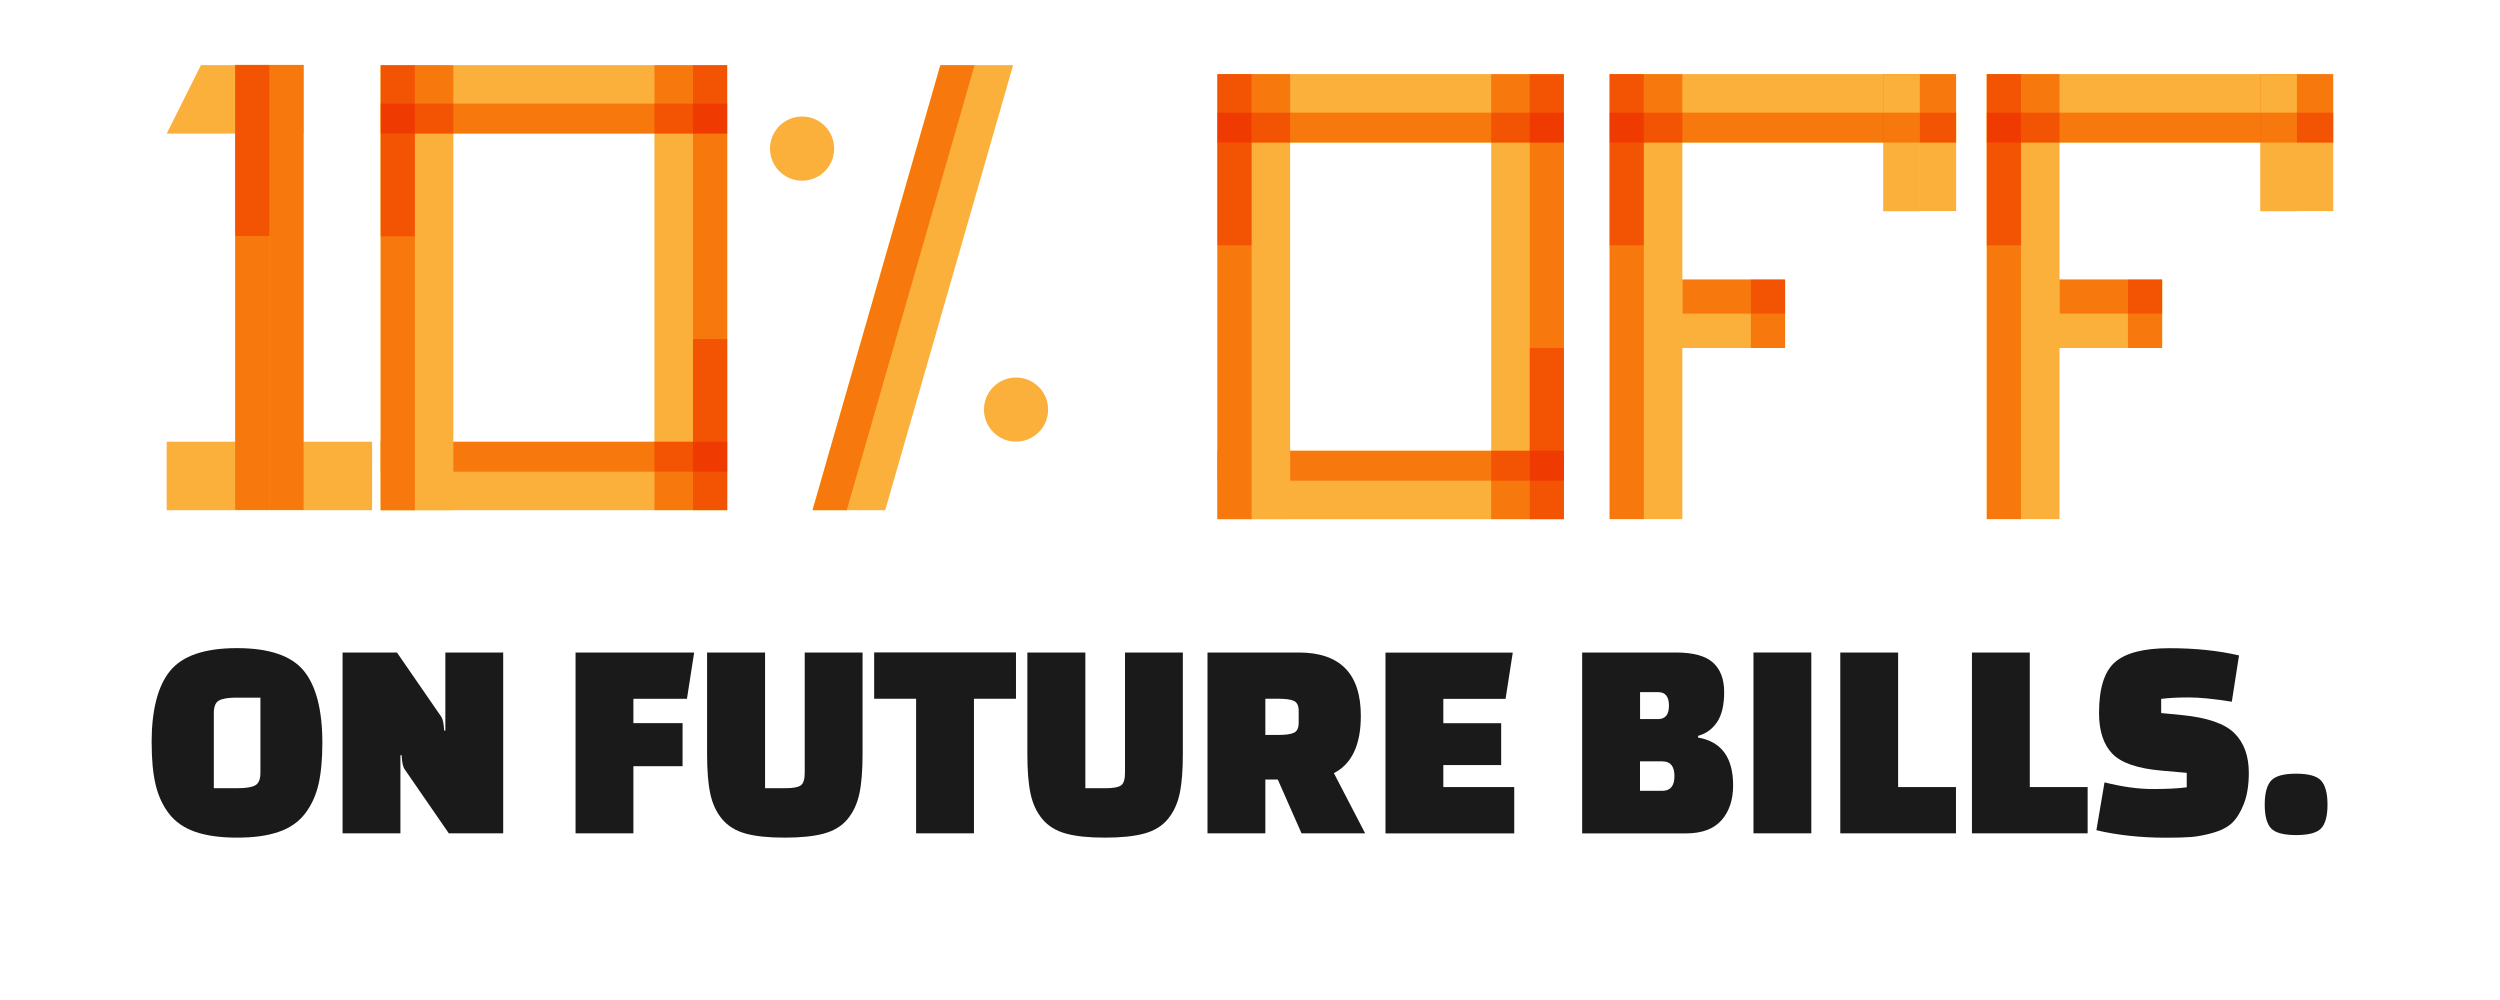
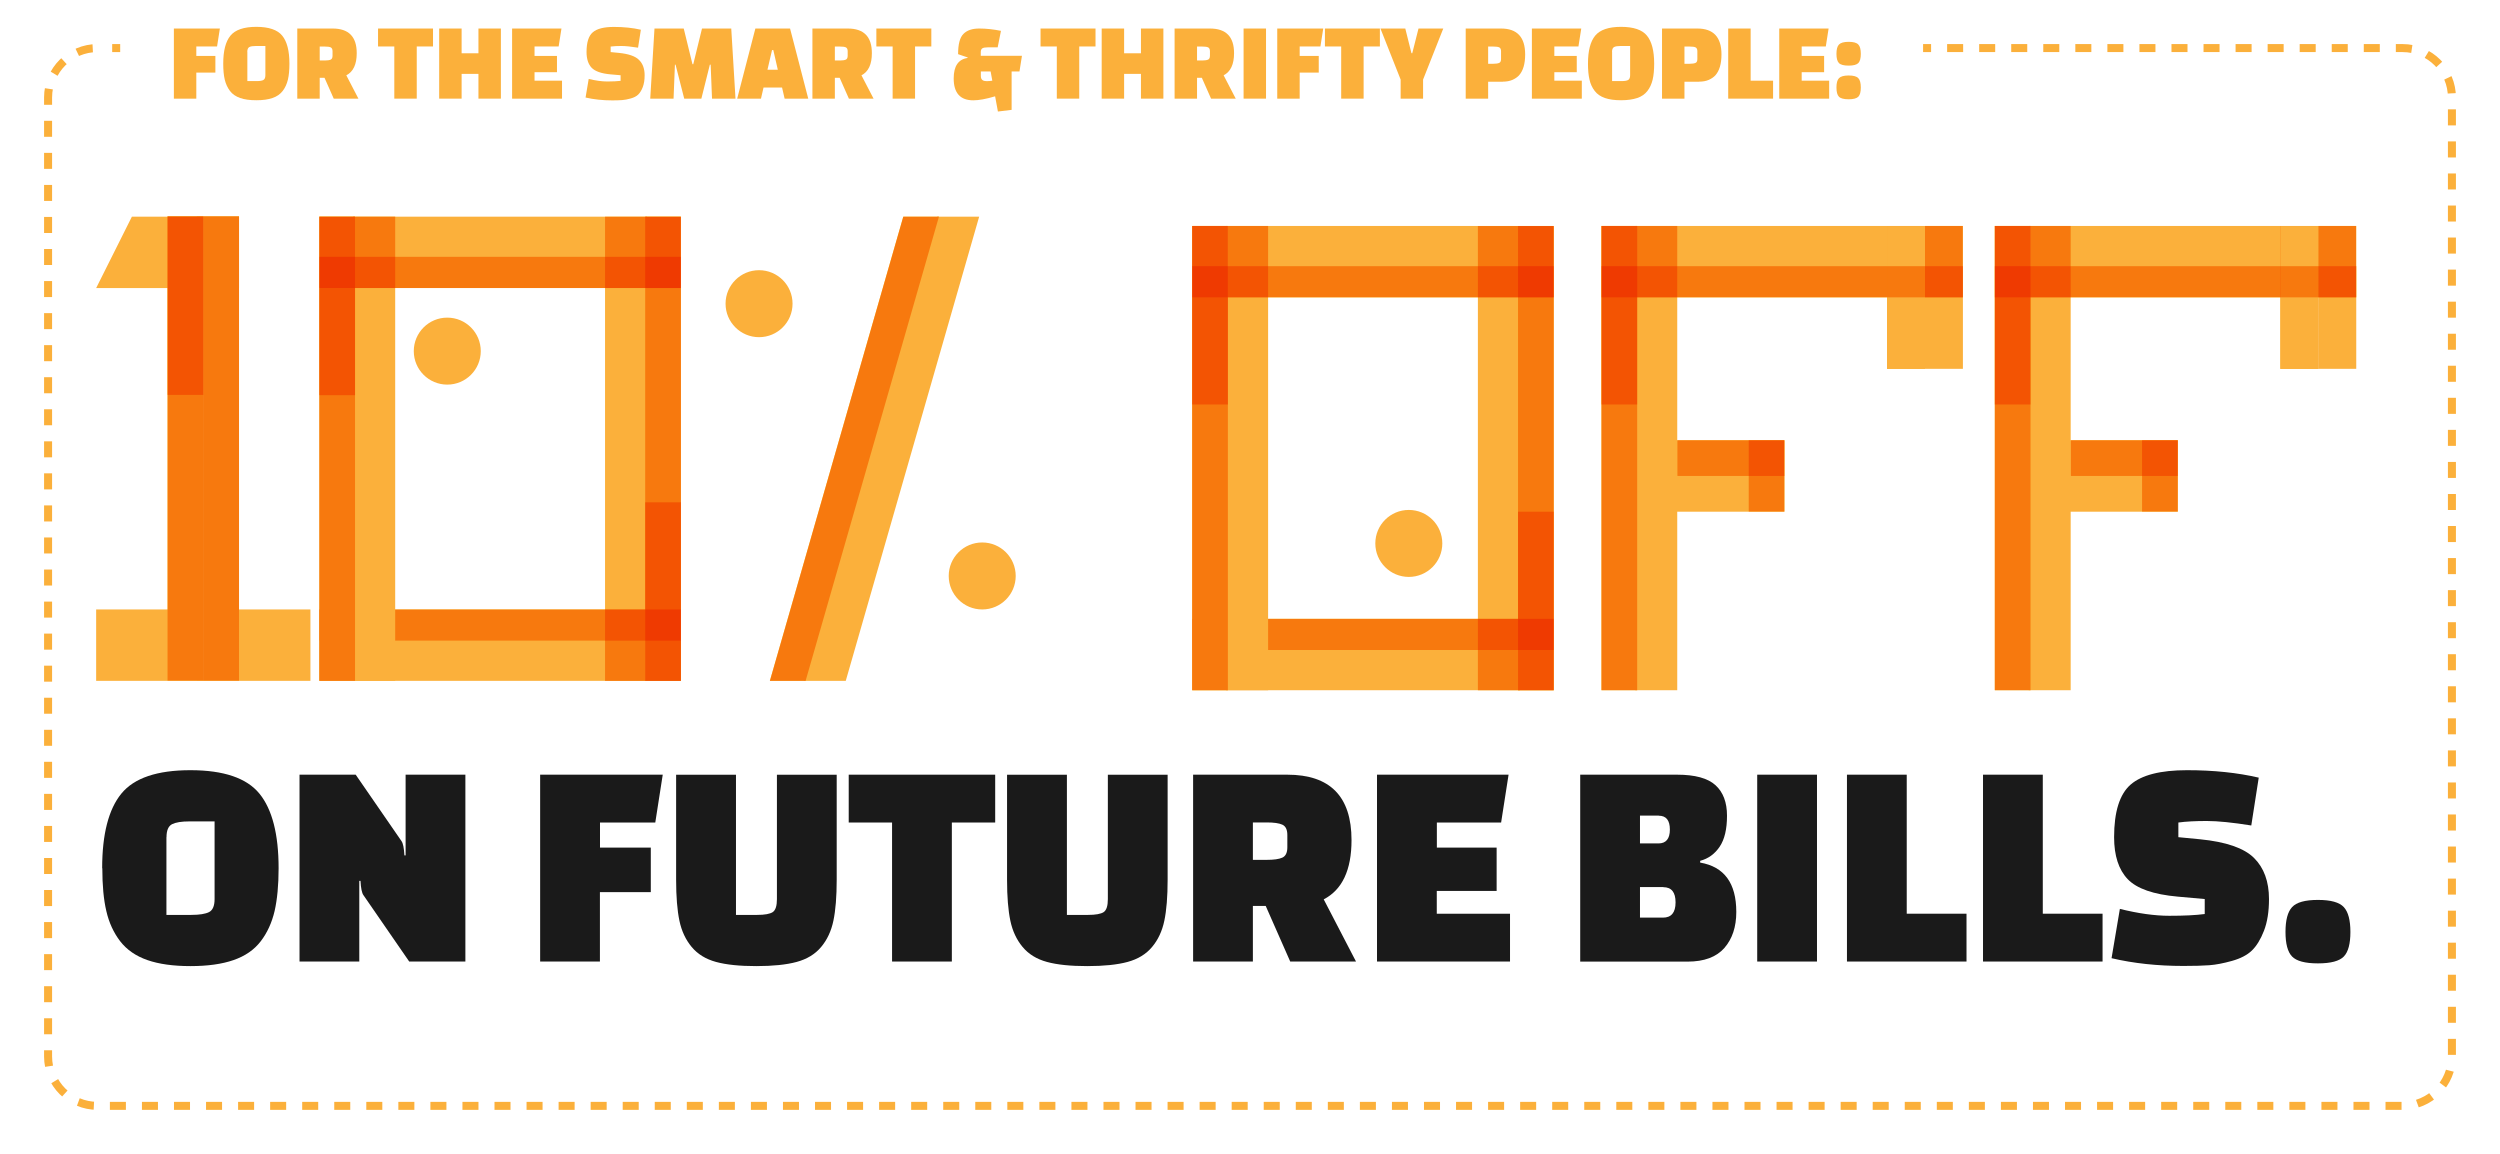
- <svg xmlns="http://www.w3.org/2000/svg" viewBox="0 0 360 144">
+ <svg xmlns="http://www.w3.org/2000/svg" viewBox="0 0 312 144">
  <g style="isolation:isolate;">
    <g id="a">
-       <rect x="24" y="63.61" width="29.58" height="9.86" style="fill:#fbb03b;" />
-       <path d="M43.72,9.38h-14.79l-4.93,9.86h19.72V9.38Z" style="fill:#fbb03b;" />
-       <rect x="220.28" y="10.68" width="4.93" height="64.08" style="fill:#fbb03b;" />
-       <rect x="214.73" y="10.68" width="5.8" height="64.08" style="fill:#fbb03b;" />
-       <g style="mix-blend-mode:multiply;">
-         <rect x="220.28" y="50.11" width="4.93" height="24.65" style="fill:#fbb03b;" />
-       </g>
-       <g style="mix-blend-mode:multiply;">
-         <rect x="220.28" y="10.68" width="4.93" height="64.08" style="fill:#fbb03b;" />
-       </g>
-       <g style="mix-blend-mode:multiply;">
-         <rect x="175.33" y="64.9" width="44.95" height="9.86" style="fill:#fbb03b;" />
-       </g>
-       <g style="mix-blend-mode:multiply;">
-         <rect x="175.3" y="64.91" width="49.91" height="4.31" style="fill:#fbb03b;" />
+       <g>
+         <rect x="12" y="76.06" width="26.74" height="8.91" style="fill:#fbb03b;" />
+         <path d="M29.83,27.04h-13.37l-4.46,8.91H29.83v-8.91Z" style="fill:#fbb03b;" />
+         <rect x="189.45" y="28.21" width="4.46" height="57.94" style="fill:#fbb03b;" />
+         <rect x="184.44" y="28.21" width="5.25" height="57.94" style="fill:#fbb03b;" />
+         <g style="mix-blend-mode:multiply;">
+           <rect x="189.45" y="63.86" width="4.46" height="22.28" style="fill:#fbb03b;" />
+         </g>
+         <g style="mix-blend-mode:multiply;">
+           <rect x="189.45" y="28.21" width="4.46" height="57.94" style="fill:#fbb03b;" />
+         </g>
+         <g style="mix-blend-mode:multiply;">
+           <rect x="148.81" y="77.23" width="40.64" height="8.91" style="fill:#fbb03b;" />
+         </g>
+         <g style="mix-blend-mode:multiply;">
+           <rect x="148.79" y="77.23" width="45.12" height="3.89" style="fill:#fbb03b;" />
+         </g>
+         <g>
+           <path d="M12.75,108.36c0-4.25,.8-7.36,2.39-9.31,1.59-1.95,4.46-2.93,8.62-2.93s7.03,.98,8.62,2.93c1.59,1.95,2.39,5.06,2.39,9.31,0,2.11-.17,3.89-.5,5.34-.34,1.44-.91,2.7-1.73,3.77-.82,1.07-1.95,1.85-3.4,2.35-1.44,.5-3.23,.75-5.37,.75s-3.93-.25-5.37-.75c-1.44-.5-2.57-1.28-3.4-2.35-.82-1.07-1.4-2.33-1.73-3.77-.34-1.44-.5-3.22-.5-5.34Zm8.02-3.88v9.7h3.1c1.02,0,1.76-.12,2.22-.35,.46-.24,.69-.78,.69-1.62v-9.7h-3.13c-1,0-1.72,.12-2.18,.35-.46,.24-.69,.78-.69,1.62Z" style="fill:#1a1a1a;" />
+           <path d="M51.07,120l-5.71-8.28c-.2-.27-.32-.87-.37-1.79h-.15v10.07h-7.46v-23.32h7.01l5.71,8.28c.2,.27,.32,.87,.37,1.79h.15v-10.07h7.46v23.32h-7.01Z" style="fill:#1a1a1a;" />
+           <path d="M81.21,111.34h-6.34v8.66h-7.46v-23.32h15.3l-.93,5.97h-6.9v3.13h6.34v5.56Z" style="fill:#1a1a1a;" />
+           <path d="M91.85,96.68v17.5h2.65c.94,0,1.59-.12,1.94-.35,.35-.24,.52-.78,.52-1.62v-15.52h7.46v13.1c0,2.11-.14,3.82-.41,5.11-.27,1.29-.78,2.39-1.53,3.28-.75,.9-1.77,1.52-3.06,1.87-1.29,.35-2.97,.52-5.04,.52s-3.74-.17-5.02-.52c-1.28-.35-2.29-.97-3.04-1.87s-1.26-1.99-1.53-3.28c-.27-1.29-.41-3-.41-5.11v-13.1h7.46Z" style="fill:#1a1a1a;" />
+           <path d="M124.2,102.65h-5.41v17.35h-7.46v-17.35h-5.41v-5.97h18.28v5.97Z" style="fill:#1a1a1a;" />
+           <path d="M133.15,96.68v17.5h2.65c.94,0,1.59-.12,1.94-.35,.35-.24,.52-.78,.52-1.62v-15.52h7.46v13.1c0,2.11-.14,3.82-.41,5.11-.27,1.29-.78,2.39-1.53,3.28-.75,.9-1.77,1.52-3.06,1.87-1.29,.35-2.97,.52-5.04,.52s-3.74-.17-5.02-.52c-1.28-.35-2.29-.97-3.04-1.87s-1.26-1.99-1.53-3.28c-.27-1.29-.41-3-.41-5.11v-13.1h7.46Z" style="fill:#1a1a1a;" />
+           <path d="M169.23,120h-8.21l-3.06-6.94h-1.6v6.94h-7.46v-23.32h11.75c5.35,0,8.02,2.72,8.02,8.17,0,3.73-1.16,6.19-3.47,7.39l4.03,7.76Zm-12.87-17.35v4.66h1.72c.9,0,1.55-.09,1.96-.28,.41-.19,.62-.62,.62-1.29v-1.53c0-.67-.21-1.1-.62-1.29-.41-.19-1.06-.28-1.96-.28h-1.72Z" style="fill:#1a1a1a;" />
+           <path d="M186.77,111.19h-7.46v2.84h9.14v5.97h-16.6v-23.32h16.42l-.93,5.97h-8.02v3.13h7.46v5.41Z" style="fill:#1a1a1a;" />
+           <path d="M197.21,120v-23.32h12.09c2.24,0,3.84,.44,4.79,1.31,.96,.87,1.44,2.14,1.44,3.81s-.3,2.95-.91,3.86-1.42,1.5-2.44,1.77v.22c3.01,.52,4.51,2.57,4.51,6.16,0,1.87-.5,3.36-1.49,4.5-1,1.13-2.52,1.7-4.59,1.7h-13.4Zm9.81-18.21h-2.35v3.47h2.31c.94,0,1.42-.58,1.42-1.73s-.46-1.73-1.38-1.73Zm.56,8.92h-2.91v3.81h2.87c1.04,0,1.57-.63,1.57-1.9s-.51-1.9-1.53-1.9Z" style="fill:#1a1a1a;" />
+           <path d="M219.3,120v-23.32h7.46v23.32h-7.46Z" style="fill:#1a1a1a;" />
+           <path d="M245.42,120h-14.92v-23.32h7.46v17.35h7.46v5.97Z" style="fill:#1a1a1a;" />
+           <path d="M262.4,120h-14.92v-23.32h7.46v17.35h7.46v5.97Z" style="fill:#1a1a1a;" />
+           <path d="M263.52,119.59l1.04-6.16c2.29,.57,4.35,.86,6.17,.86s3.3-.07,4.42-.22v-1.87l-3.36-.3c-3.04-.27-5.12-1-6.25-2.18-1.13-1.18-1.7-2.93-1.7-5.24,0-3.18,.69-5.37,2.07-6.57,1.38-1.19,3.72-1.79,7.03-1.79s6.29,.31,8.95,.93l-.93,5.97c-2.31-.37-4.17-.56-5.56-.56s-2.57,.06-3.54,.19v1.83l2.69,.26c3.26,.32,5.51,1.1,6.75,2.33,1.24,1.23,1.87,2.94,1.87,5.13,0,1.57-.21,2.89-.63,3.97-.42,1.08-.93,1.9-1.51,2.46-.58,.56-1.41,.99-2.48,1.29-1.07,.3-2.01,.48-2.82,.54-.81,.06-1.88,.09-3.23,.09-3.23,0-6.23-.32-8.99-.97Z" style="fill:#1a1a1a;" />
+           <path d="M286.05,119.37c-.55-.57-.82-1.59-.82-3.06s.27-2.5,.82-3.1c.55-.6,1.62-.9,3.23-.9s2.68,.3,3.23,.9c.55,.6,.82,1.63,.82,3.1s-.27,2.49-.82,3.06c-.55,.57-1.62,.86-3.23,.86s-2.68-.29-3.23-.86Z" style="fill:#1a1a1a;" />
+         </g>
+         <g style="mix-blend-mode:multiply;">
+           <rect x="209.32" y="54.94" width="13.37" height="4.46" style="fill:#fbb03b;" />
+         </g>
+         <g style="mix-blend-mode:multiply;">
+           <rect x="208.21" y="54.94" width="14.48" height="4.46" style="fill:#fbb03b;" />
+         </g>
+         <g style="mix-blend-mode:multiply;">
+           <rect x="218.24" y="54.94" width="4.46" height="8.91" style="fill:#fbb03b;" />
+         </g>
+         <g style="mix-blend-mode:multiply;">
+           <rect x="208.21" y="59.4" width="14.48" height="4.46" style="fill:#fbb03b;" />
+         </g>
+         <rect x="199.85" y="28.21" width="4.46" height="57.94" transform="translate(404.17 114.35) rotate(180)" style="fill:#fbb03b;" />
+         <rect x="204.08" y="28.21" width="5.25" height="57.94" transform="translate(413.4 114.35) rotate(180)" style="fill:#fbb03b;" />
+         <g style="mix-blend-mode:multiply;">
+           <rect x="199.85" y="28.21" width="4.46" height="22.28" transform="translate(404.17 78.69) rotate(180)" style="fill:#fbb03b;" />
+         </g>
+         <g style="mix-blend-mode:multiply;">
+           <rect x="199.85" y="28.21" width="4.46" height="57.94" transform="translate(404.17 114.35) rotate(180)" style="fill:#fbb03b;" />
+         </g>
+         <rect x="240.23" y="28.21" width="4.74" height="17.83" transform="translate(485.2 74.24) rotate(-180)" style="fill:#fbb03b;" />
+         <rect x="235.5" y="28.21" width="4.74" height="17.83" style="fill:#fbb03b;" />
+         <g style="mix-blend-mode:multiply;">
+           <rect x="204.31" y="28.21" width="40.64" height="8.91" transform="translate(449.26 65.32) rotate(-180)" style="fill:#fbb03b;" />
+         </g>
+         <rect x="235.5" y="28.21" width="4.74" height="17.83" style="fill:#fbb03b;" />
+         <g style="mix-blend-mode:multiply;">
+           <rect x="199.85" y="33.22" width="45.12" height="3.89" transform="translate(444.83 70.33) rotate(-180)" style="fill:#fbb03b;" />
+         </g>
+         <g style="mix-blend-mode:multiply;">
+           <rect x="258.42" y="54.94" width="13.37" height="4.46" style="fill:#fbb03b;" />
+         </g>
+         <g style="mix-blend-mode:multiply;">
+           <rect x="257.31" y="54.94" width="14.48" height="4.46" style="fill:#fbb03b;" />
+         </g>
+         <g style="mix-blend-mode:multiply;">
+           <rect x="267.33" y="54.94" width="4.46" height="8.91" style="fill:#fbb03b;" />
+         </g>
+         <g style="mix-blend-mode:multiply;">
+           <rect x="257.31" y="59.4" width="14.48" height="4.46" style="fill:#fbb03b;" />
+         </g>
+         <rect x="248.95" y="28.21" width="4.46" height="57.94" transform="translate(502.36 114.35) rotate(180)" style="fill:#fbb03b;" />
+         <rect x="253.17" y="28.21" width="5.25" height="57.94" transform="translate(511.59 114.35) rotate(180)" style="fill:#fbb03b;" />
+         <g style="mix-blend-mode:multiply;">
+           <rect x="248.95" y="28.21" width="4.46" height="22.28" transform="translate(502.36 78.69) rotate(180)" style="fill:#fbb03b;" />
+         </g>
+         <g style="mix-blend-mode:multiply;">
+           <rect x="248.95" y="28.21" width="4.46" height="57.94" transform="translate(502.36 114.35) rotate(180)" style="fill:#fbb03b;" />
+         </g>
+         <rect x="289.33" y="28.21" width="4.74" height="17.83" transform="translate(583.39 74.24) rotate(-180)" style="fill:#fbb03b;" />
+         <rect x="284.59" y="28.21" width="4.74" height="17.83" style="fill:#fbb03b;" />
+         <g style="mix-blend-mode:multiply;">
+           <rect x="253.41" y="28.21" width="40.64" height="8.91" transform="translate(547.45 65.32) rotate(-180)" style="fill:#fbb03b;" />
+         </g>
+         <rect x="284.59" y="28.21" width="4.74" height="17.83" style="fill:#fbb03b;" />
+         <g style="mix-blend-mode:multiply;">
+           <rect x="248.95" y="33.22" width="45.12" height="3.89" transform="translate(543.02 70.33) rotate(-180)" style="fill:#fbb03b;" />
+         </g>
+         <rect x="148.79" y="28.21" width="4.46" height="57.94" transform="translate(302.03 114.35) rotate(180)" style="fill:#fbb03b;" />
+         <rect x="153.01" y="28.21" width="5.25" height="57.94" transform="translate(311.27 114.35) rotate(180)" style="fill:#fbb03b;" />
+         <g style="mix-blend-mode:multiply;">
+           <rect x="148.79" y="28.21" width="4.46" height="22.28" transform="translate(302.03 78.69) rotate(180)" style="fill:#fbb03b;" />
+         </g>
+         <g style="mix-blend-mode:multiply;">
+           <rect x="148.79" y="28.21" width="4.46" height="57.94" transform="translate(302.03 114.35) rotate(180)" style="fill:#fbb03b;" />
+         </g>
+         <g style="mix-blend-mode:multiply;">
+           <rect x="153.24" y="28.21" width="40.64" height="8.91" transform="translate(347.13 65.32) rotate(-180)" style="fill:#fbb03b;" />
+         </g>
+         <g style="mix-blend-mode:multiply;">
+           <rect x="148.79" y="33.22" width="45.12" height="3.89" transform="translate(342.7 70.33) rotate(-180)" style="fill:#fbb03b;" />
+         </g>
+         <rect x="20.91" y="27" width="4.46" height="57.94" transform="translate(46.28 111.94) rotate(180)" style="fill:#fbb03b;" />
+         <rect x="24.58" y="27" width="5.25" height="57.94" transform="translate(54.41 111.94) rotate(180)" style="fill:#fbb03b;" />
+         <g style="mix-blend-mode:multiply;">
+           <rect x="20.91" y="27" width="4.46" height="22.28" transform="translate(46.28 76.28) rotate(180)" style="fill:#fbb03b;" />
+         </g>
+         <g style="mix-blend-mode:multiply;">
+           <rect x="20.91" y="27.04" width="4.46" height="57.9" transform="translate(46.28 111.97) rotate(180)" style="fill:#fbb03b;" />
+         </g>
+         <g style="mix-blend-mode:multiply;">
+           <rect x="25.37" y="27" width="4.46" height="57.94" transform="translate(55.2 111.94) rotate(180)" style="fill:#fbb03b;" />
+         </g>
+         <rect x="80.52" y="27.04" width="4.46" height="57.94" style="fill:#fbb03b;" />
+         <rect x="75.51" y="27.04" width="5.25" height="57.94" style="fill:#fbb03b;" />
+         <g style="mix-blend-mode:multiply;">
+           <rect x="80.52" y="62.69" width="4.46" height="22.28" style="fill:#fbb03b;" />
+         </g>
+         <g style="mix-blend-mode:multiply;">
+           <rect x="80.52" y="27.04" width="4.46" height="57.94" style="fill:#fbb03b;" />
+         </g>
+         <g style="mix-blend-mode:multiply;">
+           <rect x="39.88" y="76.06" width="40.64" height="8.91" style="fill:#fbb03b;" />
+         </g>
+         <g style="mix-blend-mode:multiply;">
+           <rect x="39.85" y="76.06" width="45.12" height="3.89" style="fill:#fbb03b;" />
+         </g>
+         <rect x="39.85" y="27.04" width="4.46" height="57.94" transform="translate(84.16 112.01) rotate(180)" style="fill:#fbb03b;" />
+         <rect x="44.08" y="27.04" width="5.25" height="57.94" transform="translate(93.4 112.01) rotate(180)" style="fill:#fbb03b;" />
+         <g style="mix-blend-mode:multiply;">
+           <rect x="39.85" y="27.04" width="4.46" height="22.28" transform="translate(84.16 76.36) rotate(180)" style="fill:#fbb03b;" />
+         </g>
+         <g style="mix-blend-mode:multiply;">
+           <rect x="39.85" y="27.04" width="4.46" height="57.94" transform="translate(84.16 112.01) rotate(180)" style="fill:#fbb03b;" />
+         </g>
+         <polygon points="112.73 27.04 117.18 27.04 100.54 84.97 96.08 84.97 112.73 27.04" style="fill:#fbb03b;" />
+         <polygon points="116.95 27.04 122.2 27.04 105.55 84.97 100.3 84.97 116.95 27.04" style="fill:#fbb03b;" />
+         <g style="mix-blend-mode:multiply;">
+           <polygon points="112.73 27.04 117.18 27.04 100.54 84.97 96.08 84.97 112.73 27.04" style="fill:#fbb03b;" />
+         </g>
+         <g style="mix-blend-mode:multiply;">
+           <rect x="44.31" y="27.04" width="40.64" height="8.91" transform="translate(129.26 62.99) rotate(-180)" style="fill:#fbb03b;" />
+         </g>
+         <g style="mix-blend-mode:multiply;">
+           <rect x="39.85" y="32.05" width="45.12" height="3.89" transform="translate(124.83 67.99) rotate(-180)" style="fill:#fbb03b;" />
+         </g>
+         <circle cx="122.58" cy="71.88" r="4.18" style="fill:#fbb03b;" />
+         <circle cx="94.73" cy="37.9" r="4.18" style="fill:#fbb03b;" />
+         <circle cx="55.82" cy="43.82" r="4.18" style="fill:#fbb03b;" />
+         <circle cx="175.82" cy="67.82" r="4.18" style="fill:#fbb03b;" />
      </g>
      <g>
-         <path d="M21.83,107c0-4.75,.89-8.22,2.67-10.4,1.78-2.18,4.99-3.27,9.62-3.27s7.85,1.09,9.63,3.27c1.78,2.18,2.67,5.65,2.67,10.4,0,2.36-.19,4.35-.56,5.96-.38,1.61-1.02,3.01-1.94,4.21-.92,1.19-2.18,2.07-3.79,2.62-1.61,.56-3.61,.83-6,.83s-4.39-.28-6-.83c-1.61-.56-2.88-1.43-3.79-2.62-.92-1.19-1.56-2.6-1.94-4.21-.38-1.61-.56-3.6-.56-5.96Zm8.96-4.33v10.83h3.46c1.14,0,1.97-.13,2.48-.4,.51-.26,.77-.87,.77-1.81v-10.83h-3.5c-1.11,0-1.92,.13-2.44,.4-.51,.26-.77,.87-.77,1.81Z" style="fill:#1a1a1a;" />
-         <path d="M64.63,120l-6.38-9.25c-.22-.31-.36-.97-.42-2h-.17v11.25h-8.33v-26.04h7.83l6.38,9.25c.22,.31,.36,.97,.42,2h.17v-11.25h8.33v26.04h-7.83Z" style="fill:#1a1a1a;" />
-         <path d="M98.29,110.33h-7.08v9.67h-8.33v-26.04h17.08l-1.04,6.67h-7.71v3.5h7.08v6.21Z" style="fill:#1a1a1a;" />
-         <path d="M110.17,93.96v19.54h2.96c1.06,0,1.78-.13,2.17-.4,.39-.26,.58-.87,.58-1.81v-17.33h8.33v14.62c0,2.36-.15,4.26-.46,5.71-.31,1.44-.88,2.67-1.71,3.67s-1.97,1.69-3.42,2.08c-1.44,.39-3.32,.58-5.63,.58s-4.17-.19-5.6-.58c-1.43-.39-2.56-1.08-3.4-2.08s-1.4-2.22-1.71-3.67c-.31-1.44-.46-3.35-.46-5.71v-14.62h8.33Z" style="fill:#1a1a1a;" />
-         <path d="M146.29,100.62h-6.04v19.38h-8.33v-19.38h-6.04v-6.67h20.42v6.67Z" style="fill:#1a1a1a;" />
-         <path d="M156.29,93.96v19.54h2.96c1.06,0,1.78-.13,2.17-.4,.39-.26,.58-.87,.58-1.81v-17.33h8.33v14.62c0,2.36-.15,4.26-.46,5.71-.31,1.44-.88,2.67-1.71,3.67s-1.97,1.69-3.42,2.08c-1.44,.39-3.32,.58-5.63,.58s-4.17-.19-5.6-.58c-1.43-.39-2.56-1.08-3.4-2.08s-1.4-2.22-1.71-3.67c-.31-1.44-.46-3.35-.46-5.71v-14.62h8.33Z" style="fill:#1a1a1a;" />
-         <path d="M196.59,120h-9.17l-3.42-7.75h-1.79v7.75h-8.33v-26.04h13.12c5.97,0,8.96,3.04,8.96,9.12,0,4.17-1.29,6.92-3.88,8.25l4.5,8.67Zm-14.38-19.38v5.21h1.92c1,0,1.73-.1,2.19-.31s.69-.69,.69-1.44v-1.71c0-.75-.23-1.23-.69-1.44-.46-.21-1.19-.31-2.19-.31h-1.92Z" style="fill:#1a1a1a;" />
-         <path d="M216.17,110.17h-8.33v3.17h10.21v6.67h-18.54v-26.04h18.33l-1.04,6.67h-8.96v3.5h8.33v6.04Z" style="fill:#1a1a1a;" />
-         <path d="M227.83,120v-26.04h13.5c2.5,0,4.28,.49,5.35,1.46,1.07,.97,1.6,2.39,1.6,4.25s-.34,3.3-1.02,4.31c-.68,1.01-1.59,1.67-2.73,1.98v.25c3.36,.58,5.04,2.88,5.04,6.88,0,2.08-.56,3.76-1.67,5.02-1.11,1.26-2.82,1.9-5.12,1.9h-14.96Zm10.96-20.33h-2.62v3.88h2.58c1.06,0,1.58-.65,1.58-1.94s-.51-1.94-1.54-1.94Zm.62,9.96h-3.25v4.25h3.21c1.17,0,1.75-.71,1.75-2.12s-.57-2.12-1.71-2.12Z" style="fill:#1a1a1a;" />
-         <path d="M252.5,120v-26.04h8.33v26.04h-8.33Z" style="fill:#1a1a1a;" />
-         <path d="M281.67,120h-16.67v-26.04h8.33v19.38h8.33v6.67Z" style="fill:#1a1a1a;" />
-         <path d="M300.63,120h-16.67v-26.04h8.33v19.38h8.33v6.67Z" style="fill:#1a1a1a;" />
-         <path d="M301.88,119.54l1.17-6.88c2.56,.64,4.85,.96,6.9,.96s3.69-.08,4.94-.25v-2.08l-3.75-.33c-3.39-.31-5.72-1.12-6.98-2.44-1.26-1.32-1.9-3.27-1.9-5.85,0-3.56,.77-6,2.31-7.33,1.54-1.33,4.16-2,7.85-2s7.03,.35,10,1.04l-1.04,6.67c-2.58-.42-4.65-.62-6.21-.62s-2.88,.07-3.96,.21v2.04l3,.29c3.64,.36,6.15,1.23,7.54,2.6,1.39,1.38,2.08,3.29,2.08,5.73,0,1.75-.24,3.23-.71,4.44-.47,1.21-1.04,2.12-1.69,2.75-.65,.62-1.58,1.1-2.77,1.44-1.2,.33-2.24,.53-3.15,.6-.9,.07-2.1,.1-3.6,.1-3.61,0-6.96-.36-10.04-1.08Z" style="fill:#1a1a1a;" />
-         <path d="M327.04,119.29c-.61-.64-.92-1.78-.92-3.42s.31-2.79,.92-3.46c.61-.67,1.81-1,3.6-1s2.99,.33,3.6,1,.92,1.82,.92,3.46-.31,2.78-.92,3.42c-.61,.64-1.81,.96-3.6,.96s-2.99-.32-3.6-.96Z" style="fill:#1a1a1a;" />
+         <path d="M26.88,9.06h-2.38v3.25h-2.8V3.56h5.74l-.35,2.24h-2.59v1.18h2.38v2.09Z" style="fill:#fbb03b;" />
+         <path d="M27.86,7.94c0-1.6,.3-2.76,.9-3.49,.6-.73,1.68-1.1,3.23-1.1s2.64,.37,3.23,1.1c.6,.73,.9,1.9,.9,3.49,0,.79-.06,1.46-.19,2-.13,.54-.34,1.01-.65,1.41-.31,.4-.73,.7-1.27,.88-.54,.19-1.21,.28-2.02,.28s-1.48-.09-2.02-.28c-.54-.19-.97-.48-1.27-.88s-.52-.87-.65-1.41c-.13-.54-.19-1.21-.19-2Zm3.01-1.46v3.64h1.16c.38,0,.66-.04,.83-.13,.17-.09,.26-.29,.26-.61v-3.64h-1.18c-.37,0-.65,.04-.82,.13-.17,.09-.26,.29-.26,.61Z" style="fill:#fbb03b;" />
+         <path d="M44.73,12.31h-3.08l-1.15-2.6h-.6v2.6h-2.8V3.56h4.41c2.01,0,3.01,1.02,3.01,3.07,0,1.4-.43,2.32-1.3,2.77l1.51,2.91Zm-4.83-6.51v1.75h.64c.34,0,.58-.04,.73-.11,.15-.07,.23-.23,.23-.48v-.57c0-.25-.08-.41-.23-.48-.15-.07-.4-.1-.73-.1h-.64Z" style="fill:#fbb03b;" />
+         <path d="M54.04,5.8h-2.03v6.51h-2.8V5.8h-2.03V3.56h6.86v2.24Z" style="fill:#fbb03b;" />
+         <path d="M59.71,12.31v-3.09h-2.1v3.09h-2.8V3.56h2.8v3.09h2.1V3.56h2.8V12.31h-2.8Z" style="fill:#fbb03b;" />
+         <path d="M69.51,9.01h-2.8v1.06h3.43v2.24h-6.23V3.56h6.16l-.35,2.24h-3.01v1.18h2.8v2.03Z" style="fill:#fbb03b;" />
+         <path d="M73.08,12.16l.39-2.31c.86,.21,1.63,.32,2.32,.32s1.24-.03,1.66-.08v-.7l-1.26-.11c-1.14-.1-1.92-.38-2.35-.82-.42-.44-.64-1.1-.64-1.97,0-1.19,.26-2.02,.78-2.46,.52-.45,1.4-.67,2.64-.67s2.36,.12,3.36,.35l-.35,2.24c-.87-.14-1.56-.21-2.09-.21s-.97,.02-1.33,.07v.69l1.01,.1c1.22,.12,2.07,.41,2.53,.88,.47,.46,.7,1.1,.7,1.92,0,.59-.08,1.08-.24,1.49-.16,.41-.35,.71-.57,.92s-.53,.37-.93,.48c-.4,.11-.75,.18-1.06,.2s-.71,.04-1.21,.04c-1.21,0-2.34-.12-3.37-.36Z" style="fill:#fbb03b;" />
+         <path d="M84.08,12.31h-2.93l.53-8.75h3.65l1.09,4.45h.1l1.09-4.45h3.65l.53,8.75h-2.93l-.17-4.24h-.1l-1.06,4.24h-2.14l-1.08-4.24h-.08l-.17,4.24Z" style="fill:#fbb03b;" />
+         <path d="M94.95,12.31h-2.95l2.27-8.75h4.33l2.27,8.75h-2.95l-.32-1.39h-2.31l-.32,1.39Zm1.4-6.06l-.57,2.45h1.29l-.56-2.45h-.15Z" style="fill:#fbb03b;" />
+         <path d="M109.02,12.31h-3.08l-1.15-2.6h-.6v2.6h-2.8V3.56h4.41c2.01,0,3.01,1.02,3.01,3.07,0,1.4-.43,2.32-1.3,2.77l1.51,2.91Zm-4.83-6.51v1.75h.64c.34,0,.58-.04,.73-.11,.15-.07,.23-.23,.23-.48v-.57c0-.25-.08-.41-.23-.48-.15-.07-.4-.1-.73-.1h-.64Z" style="fill:#fbb03b;" />
+         <path d="M116.23,5.8h-2.03v6.51h-2.8V5.8h-2.03V3.56h6.86v2.24Z" style="fill:#fbb03b;" />
+         <path d="M124.54,13.92l-.35-1.9c-1.13,.34-2.04,.5-2.72,.5-1.63,0-2.45-.91-2.45-2.73,0-1.54,.58-2.39,1.74-2.56v-.06l-1.19-.41c0-1.24,.22-2.09,.67-2.53,.44-.45,1.1-.67,1.97-.67s1.78,.1,2.71,.29l-.41,2.06h-1.25c-.31,0-.53,.04-.66,.12-.13,.08-.2,.24-.2,.47v.46h5.14l-.31,1.96h-.98v4.79l-1.72,.21Zm-1.46-3.79c.27,0,.52-.02,.76-.06l-.21-1.15h-1.22v.57c0,.42,.22,.63,.67,.63Z" style="fill:#fbb03b;" />
+         <path d="M136.72,5.8h-2.03v6.51h-2.8V5.8h-2.03V3.56h6.86v2.24Z" style="fill:#fbb03b;" />
+         <path d="M142.39,12.31v-3.09h-2.1v3.09h-2.8V3.56h2.8v3.09h2.1V3.56h2.8V12.31h-2.8Z" style="fill:#fbb03b;" />
+         <path d="M154.22,12.31h-3.08l-1.15-2.6h-.6v2.6h-2.8V3.56h4.41c2.01,0,3.01,1.02,3.01,3.07,0,1.4-.43,2.32-1.3,2.77l1.51,2.91Zm-4.83-6.51v1.75h.64c.34,0,.58-.04,.74-.11,.15-.07,.23-.23,.23-.48v-.57c0-.25-.08-.41-.23-.48-.15-.07-.4-.1-.74-.1h-.64Z" style="fill:#fbb03b;" />
+         <path d="M155.2,12.31V3.56h2.8V12.31h-2.8Z" style="fill:#fbb03b;" />
+         <path d="M164.58,9.06h-2.38v3.25h-2.8V3.56h5.74l-.35,2.24h-2.59v1.18h2.38v2.09Z" style="fill:#fbb03b;" />
+         <path d="M172.21,5.8h-2.03v6.51h-2.8V5.8h-2.03V3.56h6.86v2.24Z" style="fill:#fbb03b;" />
+         <path d="M175.38,3.56l.77,3.08h.1l.78-3.08h3.09l-2.52,6.37v2.38h-2.8v-2.38l-2.52-6.37h3.09Z" style="fill:#fbb03b;" />
+         <path d="M187.54,10.2h-1.82v2.11h-2.8V3.56h4.41c2.01,0,3.01,1.08,3.01,3.23,0,1.19-.26,2.06-.78,2.63-.2,.21-.47,.4-.81,.55-.35,.15-.75,.22-1.2,.22Zm-1.82-4.4v2.16h.64c.34,0,.58-.04,.74-.11s.23-.23,.23-.48v-.98c0-.25-.08-.41-.23-.48-.15-.07-.4-.1-.74-.1h-.64Z" style="fill:#fbb03b;" />
+         <path d="M196.78,9.01h-2.8v1.06h3.43v2.24h-6.23V3.56h6.16l-.35,2.24h-3.01v1.18h2.8v2.03Z" style="fill:#fbb03b;" />
+         <path d="M198.18,7.94c0-1.6,.3-2.76,.9-3.49,.6-.73,1.68-1.1,3.23-1.1s2.64,.37,3.23,1.1c.6,.73,.9,1.9,.9,3.49,0,.79-.06,1.46-.19,2-.13,.54-.34,1.01-.65,1.41-.31,.4-.73,.7-1.27,.88s-1.21,.28-2.02,.28-1.47-.09-2.02-.28c-.54-.19-.97-.48-1.27-.88-.31-.4-.53-.87-.65-1.41-.13-.54-.19-1.21-.19-2Zm3.01-1.46v3.64h1.16c.38,0,.66-.04,.83-.13,.17-.09,.26-.29,.26-.61v-3.64h-1.18c-.37,0-.65,.04-.82,.13-.17,.09-.26,.29-.26,.61Z" style="fill:#fbb03b;" />
+         <path d="M212.04,10.2h-1.82v2.11h-2.8V3.56h4.41c2.01,0,3.01,1.08,3.01,3.23,0,1.19-.26,2.06-.78,2.63-.2,.21-.47,.4-.81,.55-.35,.15-.75,.22-1.2,.22Zm-1.82-4.4v2.16h.64c.34,0,.58-.04,.74-.11s.23-.23,.23-.48v-.98c0-.25-.08-.41-.23-.48-.15-.07-.4-.1-.74-.1h-.64Z" style="fill:#fbb03b;" />
+         <path d="M221.28,12.31h-5.6V3.56h2.8v6.51h2.8v2.24Z" style="fill:#fbb03b;" />
+         <path d="M227.65,9.01h-2.8v1.06h3.43v2.24h-6.23V3.56h6.16l-.35,2.24h-3.01v1.18h2.8v2.03Z" style="fill:#fbb03b;" />
+         <path d="M229.5,7.87c-.21-.21-.31-.6-.31-1.15s.1-.94,.31-1.16c.21-.22,.61-.34,1.21-.34s1,.11,1.21,.34c.21,.22,.31,.61,.31,1.16s-.1,.93-.31,1.15c-.21,.21-.61,.32-1.21,.32s-1.01-.11-1.21-.32Zm0,4.2c-.21-.21-.31-.6-.31-1.15s.1-.94,.31-1.16c.21-.22,.61-.34,1.21-.34s1,.11,1.21,.34c.21,.22,.31,.61,.31,1.16s-.1,.93-.31,1.15c-.21,.21-.61,.32-1.21,.32s-1.01-.11-1.21-.32Z" style="fill:#fbb03b;" />
      </g>
-       <g style="mix-blend-mode:multiply;">
-         <rect x="242.26" y="40.25" width="14.79" height="4.93" style="fill:#fbb03b;" />
+       <g>
+         <line x1="240" y1="6" x2="241" y2="6" style="fill:none; stroke:#fbb03b; stroke-miterlimit:10;" />
+         <path d="M243,6h56.84c3.4,0,6.16,2.76,6.16,6.16v119.69c0,3.4-2.76,6.16-6.16,6.16H12.16c-3.4,0-6.16-2.76-6.16-6.16V12.16c0-3.4,2.76-6.16,6.16-6.16h.84" style="fill:none; stroke:#fbb03b; stroke-dasharray:0 0 2 2; stroke-miterlimit:10;" />
+         <line x1="14" y1="6" x2="15" y2="6" style="fill:none; stroke:#fbb03b; stroke-miterlimit:10;" />
      </g>
-       <g style="mix-blend-mode:multiply;">
-         <rect x="241.03" y="40.25" width="16.02" height="4.93" style="fill:#fbb03b;" />
-       </g>
-       <g style="mix-blend-mode:multiply;">
-         <rect x="252.12" y="40.25" width="4.93" height="9.86" style="fill:#fbb03b;" />
-       </g>
-       <g style="mix-blend-mode:multiply;">
-         <rect x="241.03" y="45.18" width="16.02" height="4.93" style="fill:#fbb03b;" />
-       </g>
-       <rect x="231.79" y="10.68" width="4.93" height="64.08" transform="translate(468.5 85.43) rotate(180)" style="fill:#fbb03b;" />
-       <rect x="236.46" y="10.68" width="5.8" height="64.08" transform="translate(478.72 85.43) rotate(180)" style="fill:#fbb03b;" />
-       <g style="mix-blend-mode:multiply;">
-         <rect x="231.79" y="10.68" width="4.93" height="24.65" transform="translate(468.5 46) rotate(180)" style="fill:#fbb03b;" />
-       </g>
-       <g style="mix-blend-mode:multiply;">
-         <rect x="231.79" y="10.68" width="4.93" height="64.08" transform="translate(468.5 85.43) rotate(180)" style="fill:#fbb03b;" />
-       </g>
-       <rect x="276.45" y="10.68" width="5.24" height="19.72" transform="translate(558.13 41.07) rotate(-180)" style="fill:#fbb03b;" />
-       <rect x="271.21" y="10.68" width="5.24" height="19.72" style="fill:#fbb03b;" />
-       <g style="mix-blend-mode:multiply;">
-         <rect x="236.71" y="10.68" width="44.95" height="9.86" transform="translate(518.38 31.21) rotate(-180)" style="fill:#fbb03b;" />
-       </g>
-       <rect x="271.21" y="10.68" width="5.24" height="19.72" style="fill:#fbb03b;" />
-       <g style="mix-blend-mode:multiply;">
-         <rect x="231.79" y="16.22" width="49.91" height="4.31" transform="translate(513.48 36.75) rotate(-180)" style="fill:#fbb03b;" />
-       </g>
-       <g style="mix-blend-mode:multiply;">
-         <rect x="296.56" y="40.25" width="14.79" height="4.93" style="fill:#fbb03b;" />
-       </g>
-       <g style="mix-blend-mode:multiply;">
-         <rect x="295.33" y="40.25" width="16.02" height="4.93" style="fill:#fbb03b;" />
-       </g>
-       <g style="mix-blend-mode:multiply;">
-         <rect x="306.42" y="40.25" width="4.93" height="9.86" style="fill:#fbb03b;" />
-       </g>
-       <g style="mix-blend-mode:multiply;">
-         <rect x="295.33" y="45.18" width="16.02" height="4.93" style="fill:#fbb03b;" />
-       </g>
-       <rect x="286.09" y="10.68" width="4.93" height="64.08" transform="translate(577.11 85.43) rotate(180)" style="fill:#fbb03b;" />
-       <rect x="290.76" y="10.68" width="5.8" height="64.08" transform="translate(587.33 85.43) rotate(180)" style="fill:#fbb03b;" />
-       <g style="mix-blend-mode:multiply;">
-         <rect x="286.09" y="10.68" width="4.93" height="24.65" transform="translate(577.11 46) rotate(180)" style="fill:#fbb03b;" />
-       </g>
-       <g style="mix-blend-mode:multiply;">
-         <rect x="286.09" y="10.68" width="4.93" height="64.08" transform="translate(577.11 85.43) rotate(180)" style="fill:#fbb03b;" />
-       </g>
-       <rect x="330.75" y="10.68" width="5.24" height="19.72" transform="translate(666.74 41.07) rotate(-180)" style="fill:#fbb03b;" />
-       <rect x="325.51" y="10.68" width="5.24" height="19.72" style="fill:#fbb03b;" />
-       <g style="mix-blend-mode:multiply;">
-         <rect x="291.02" y="10.68" width="44.95" height="9.86" transform="translate(626.99 31.21) rotate(-180)" style="fill:#fbb03b;" />
-       </g>
-       <rect x="325.51" y="10.68" width="5.24" height="19.72" style="fill:#fbb03b;" />
-       <g style="mix-blend-mode:multiply;">
-         <rect x="286.09" y="16.22" width="49.91" height="4.31" transform="translate(622.09 36.75) rotate(-180)" style="fill:#fbb03b;" />
-       </g>
-       <rect x="175.3" y="10.68" width="4.93" height="64.08" transform="translate(355.53 85.43) rotate(180)" style="fill:#fbb03b;" />
-       <rect x="179.97" y="10.68" width="5.8" height="64.08" transform="translate(365.75 85.43) rotate(180)" style="fill:#fbb03b;" />
-       <g style="mix-blend-mode:multiply;">
-         <rect x="175.3" y="10.68" width="4.93" height="24.65" transform="translate(355.53 46) rotate(180)" style="fill:#fbb03b;" />
-       </g>
-       <g style="mix-blend-mode:multiply;">
-         <rect x="175.3" y="10.68" width="4.93" height="64.08" transform="translate(355.53 85.43) rotate(180)" style="fill:#fbb03b;" />
-       </g>
-       <g style="mix-blend-mode:multiply;">
-         <rect x="180.23" y="10.68" width="44.95" height="9.86" transform="translate(405.41 31.21) rotate(-180)" style="fill:#fbb03b;" />
-       </g>
-       <g style="mix-blend-mode:multiply;">
-         <rect x="175.3" y="16.22" width="49.91" height="4.31" transform="translate(400.51 36.75) rotate(-180)" style="fill:#fbb03b;" />
-       </g>
-       <rect x="33.86" y="9.34" width="4.93" height="64.08" transform="translate(72.65 82.77) rotate(180)" style="fill:#fbb03b;" />
-       <rect x="37.91" y="9.34" width="5.8" height="64.08" transform="translate(81.63 82.77) rotate(180)" style="fill:#fbb03b;" />
-       <g style="mix-blend-mode:multiply;">
-         <rect x="33.86" y="9.34" width="4.93" height="24.65" transform="translate(72.65 43.33) rotate(180)" style="fill:#fbb03b;" />
-       </g>
-       <g style="mix-blend-mode:multiply;">
-         <rect x="33.86" y="9.38" width="4.93" height="64.04" transform="translate(72.65 82.81) rotate(180)" style="fill:#fbb03b;" />
-       </g>
-       <g style="mix-blend-mode:multiply;">
-         <rect x="38.79" y="9.34" width="4.93" height="64.08" transform="translate(82.51 82.77) rotate(180)" style="fill:#fbb03b;" />
-       </g>
-       <rect x="99.79" y="9.38" width="4.93" height="64.08" style="fill:#fbb03b;" />
-       <rect x="94.24" y="9.38" width="5.8" height="64.08" style="fill:#fbb03b;" />
-       <g style="mix-blend-mode:multiply;">
-         <rect x="99.79" y="48.82" width="4.93" height="24.65" style="fill:#fbb03b;" />
-       </g>
-       <g style="mix-blend-mode:multiply;">
-         <rect x="99.79" y="9.38" width="4.93" height="64.08" style="fill:#fbb03b;" />
-       </g>
-       <g style="mix-blend-mode:multiply;">
-         <rect x="54.84" y="63.61" width="44.95" height="9.86" style="fill:#fbb03b;" />
-       </g>
-       <g style="mix-blend-mode:multiply;">
-         <rect x="54.81" y="63.61" width="49.91" height="4.31" style="fill:#fbb03b;" />
-       </g>
-       <rect x="54.81" y="9.38" width="4.93" height="64.08" transform="translate(114.55 82.85) rotate(180)" style="fill:#fbb03b;" />
-       <rect x="59.48" y="9.38" width="5.8" height="64.08" transform="translate(124.76 82.85) rotate(180)" style="fill:#fbb03b;" />
-       <g style="mix-blend-mode:multiply;">
-         <rect x="54.81" y="9.38" width="4.93" height="24.65" transform="translate(114.55 43.41) rotate(180)" style="fill:#fbb03b;" />
-       </g>
-       <g style="mix-blend-mode:multiply;">
-         <rect x="54.81" y="9.38" width="4.93" height="64.08" transform="translate(114.55 82.85) rotate(180)" style="fill:#fbb03b;" />
-       </g>
-       <polygon points="135.41 9.38 140.34 9.38 121.93 73.47 117 73.47 135.41 9.38" style="fill:#fbb03b;" />
-       <polygon points="140.08 9.38 145.89 9.38 127.47 73.47 121.67 73.47 140.08 9.38" style="fill:#fbb03b;" />
-       <g style="mix-blend-mode:multiply;">
-         <polygon points="135.41 9.38 140.34 9.38 121.93 73.47 117 73.47 135.41 9.38" style="fill:#fbb03b;" />
-       </g>
-       <g style="mix-blend-mode:multiply;">
-         <rect x="59.74" y="9.38" width="44.95" height="9.86" transform="translate(164.43 28.62) rotate(-180)" style="fill:#fbb03b;" />
-       </g>
-       <g style="mix-blend-mode:multiply;">
-         <rect x="54.81" y="14.93" width="49.91" height="4.31" transform="translate(159.53 34.16) rotate(-180)" style="fill:#fbb03b;" />
-       </g>
-       <circle cx="146.31" cy="58.98" r="4.62" style="fill:#fbb03b;" />
-       <circle cx="115.5" cy="21.4" r="4.62" style="fill:#fbb03b;" />
    </g>
  </g>
</svg>
